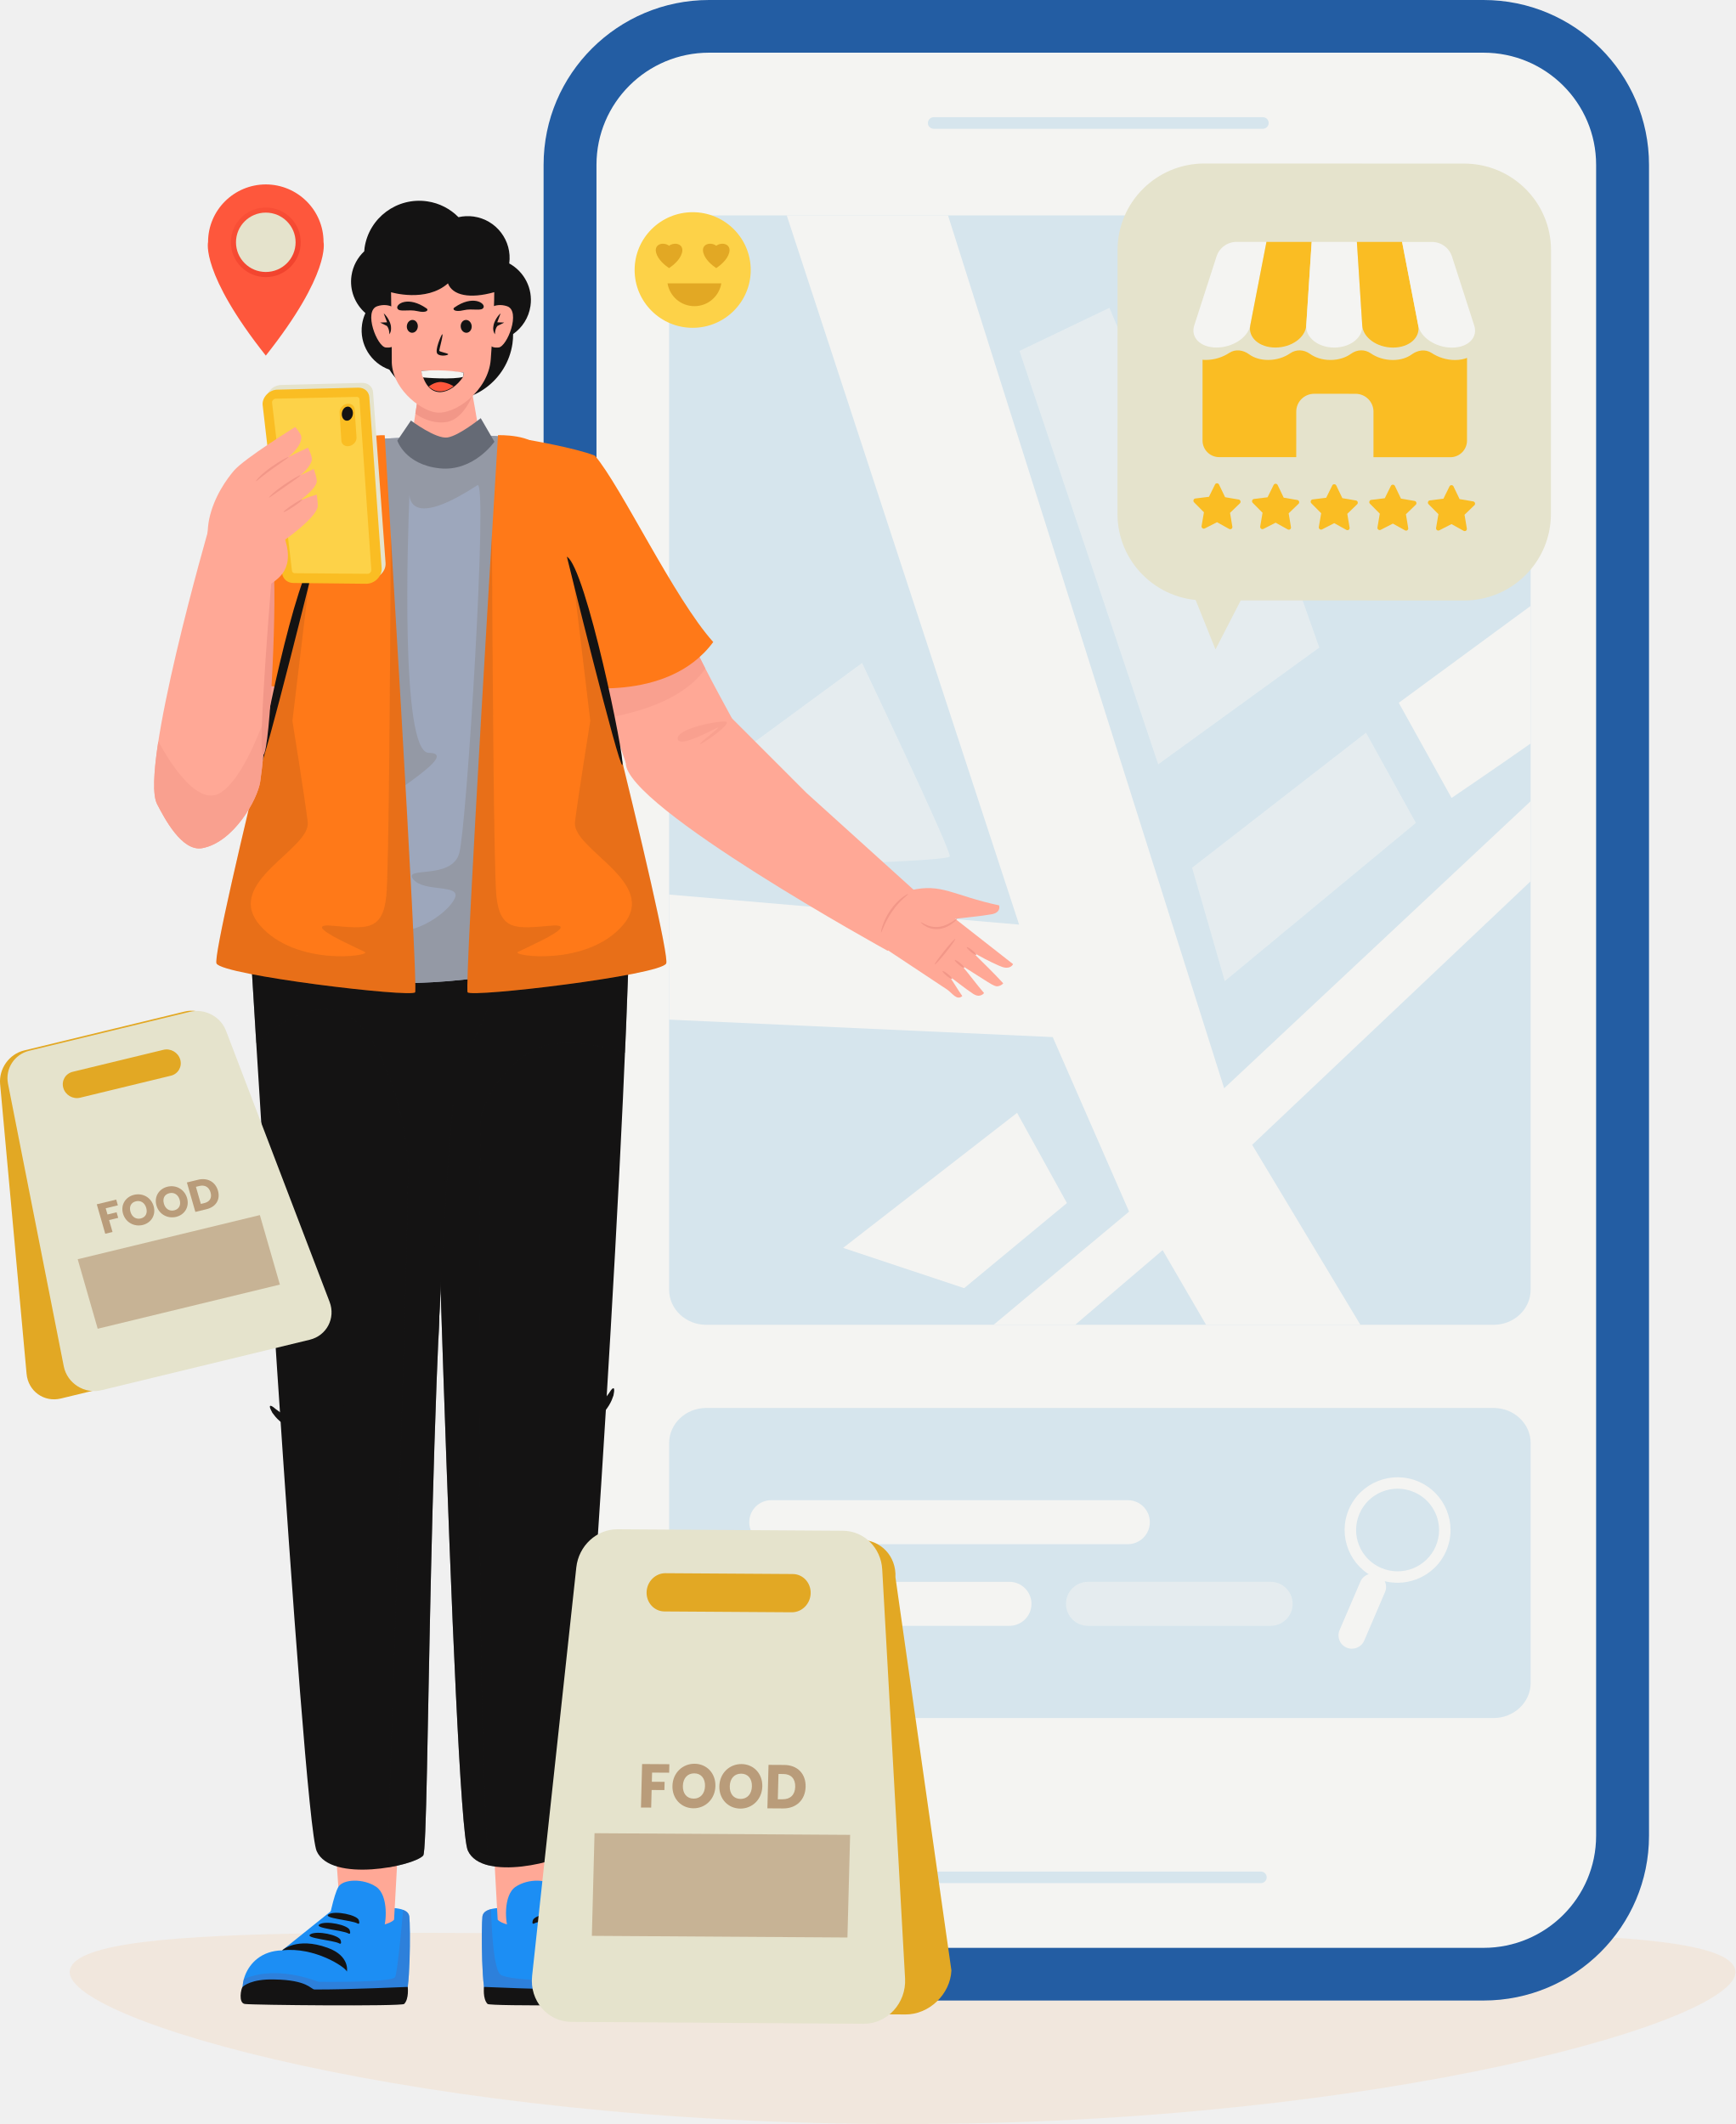
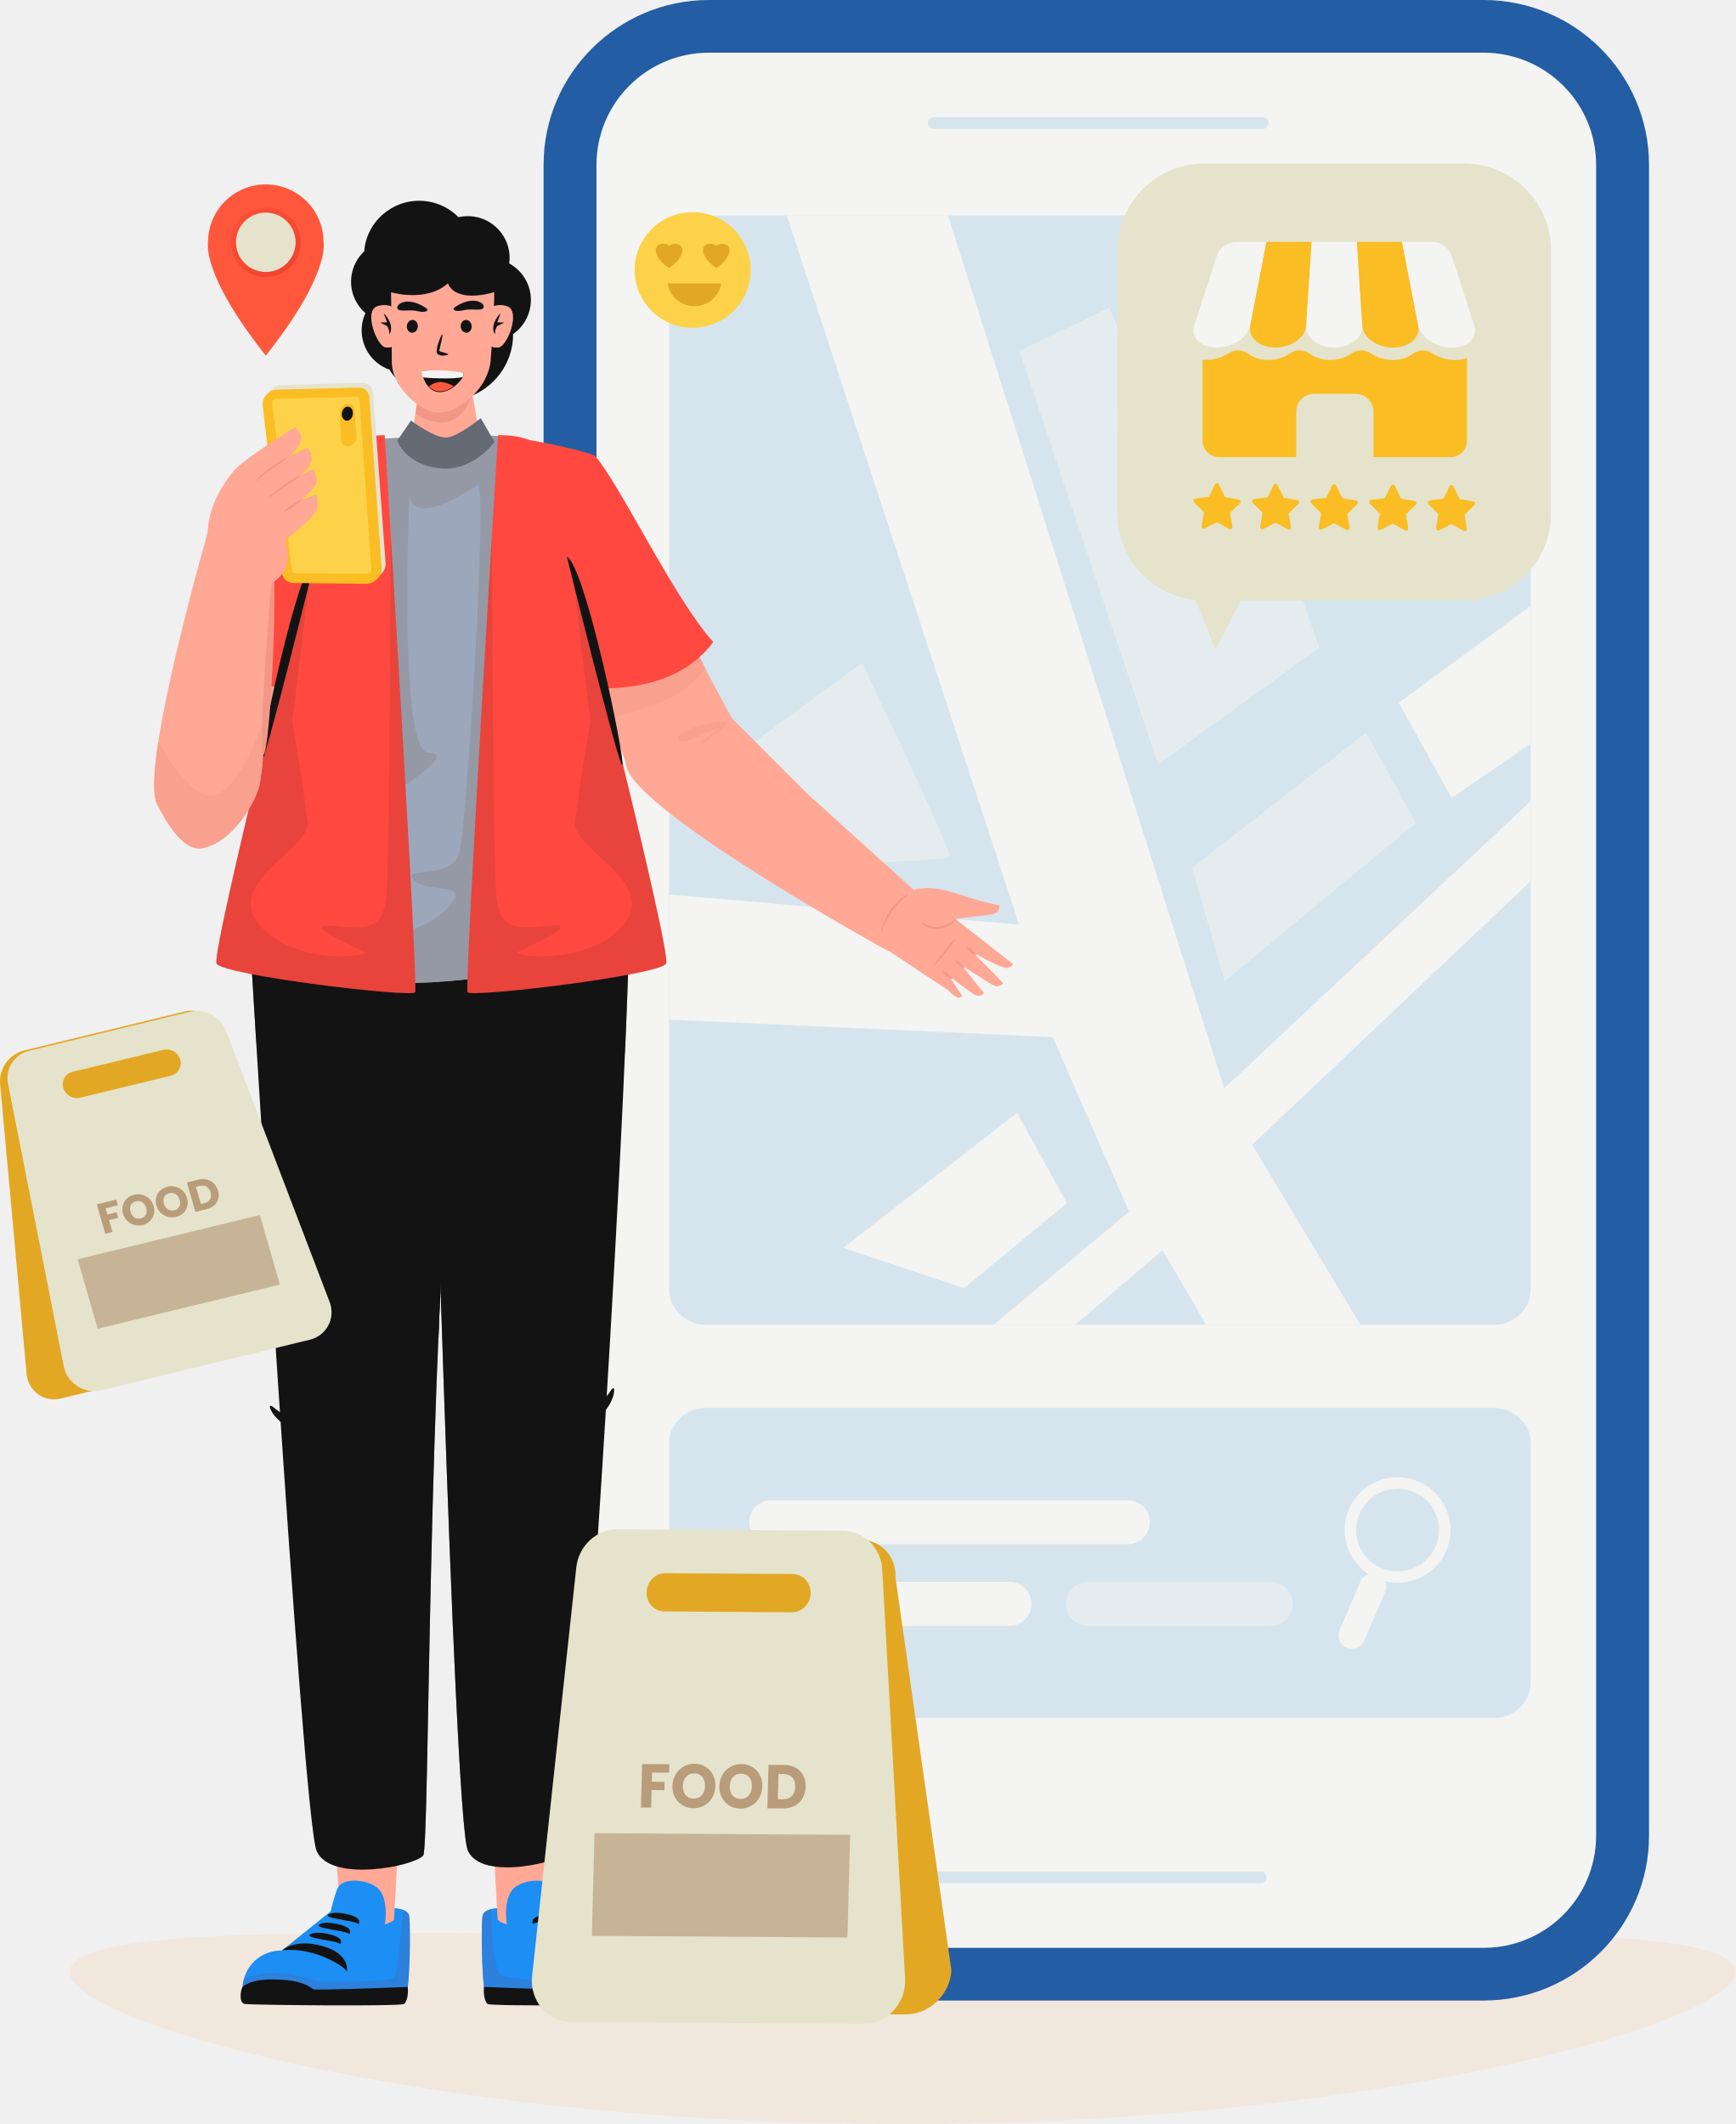
<svg xmlns="http://www.w3.org/2000/svg" width="183" height="224" viewBox="0 0 183 224" fill="none">
  <g clip-path="url(#clip0_3197_184)">
    <path d="M7.4 207.651C8.938 202.187 47.982 204.236 95.175 204.108C142.369 204.237 181.413 202.187 182.951 207.651C184.577 212.894 145.554 224.086 95.175 223.999C44.797 224.086 5.772 212.895 7.4 207.651Z" fill="#FF8200" fill-opacity="0.08" />
    <path d="M74.766 210.977C65.145 210.977 57.319 203.181 57.319 193.597V17.38C57.319 7.796 65.146 0 74.766 0H156.433C166.053 0 173.88 7.796 173.88 17.38V193.598C173.88 203.181 166.054 210.978 156.433 210.978H74.766V210.977Z" fill="#235DA3" />
    <path d="M74.766 5.556H156.433C162.984 5.556 168.303 10.854 168.303 17.38V193.598C168.303 200.124 162.984 205.423 156.433 205.423H74.766C68.215 205.423 62.896 200.124 62.896 193.598V17.38C62.896 10.854 68.215 5.556 74.766 5.556Z" fill="#F4F4F2" />
    <path d="M132.953 197.377H98.246C97.907 197.377 97.633 197.651 97.633 197.988C97.633 198.325 97.907 198.598 98.246 198.598H132.953C133.291 198.598 133.566 198.325 133.566 197.988C133.566 197.65 133.291 197.377 132.953 197.377Z" fill="#D6E5ED" />
    <path d="M133.162 12.36H98.456C98.117 12.36 97.843 12.634 97.843 12.971C97.843 13.308 98.117 13.582 98.456 13.582H133.162C133.5 13.582 133.775 13.309 133.775 12.971C133.775 12.633 133.5 12.36 133.162 12.36Z" fill="#D6E5ED" />
    <path d="M161.399 26.424V136.013C161.399 138.059 159.651 139.716 157.487 139.716H74.467C72.309 139.716 70.554 138.06 70.554 136.013V26.424C70.554 24.379 72.308 22.716 74.467 22.716H157.487C159.651 22.716 161.399 24.379 161.399 26.424Z" fill="#D6E5ED" />
    <path d="M157.489 148.485H74.469C72.311 148.485 70.556 150.148 70.556 152.194V177.478C70.556 179.523 72.305 181.186 74.469 181.186H157.489C159.646 181.186 161.401 179.523 161.401 177.478V152.194C161.401 150.148 159.653 148.485 157.489 148.485Z" fill="#D6E5ED" />
    <path d="M161.4 92.935L132.034 120.734L143.446 139.715H127.174L122.595 131.842L113.37 139.715H104.769L119.056 127.78L111.005 109.371L70.555 107.532V94.342L107.459 97.509L82.958 22.716H99.965L129.081 114.772L161.4 84.495V92.935Z" fill="#F4F4F2" />
    <path opacity="0.5" d="M129.147 103.471L149.299 86.784L144.041 77.269L125.703 91.51L129.147 103.471Z" fill="#F4F4F2" />
    <path d="M101.665 135.851L112.502 126.877L107.246 117.362L88.906 131.603L101.665 135.851Z" fill="#F4F4F2" />
    <path d="M161.399 63.899V78.411C157.573 81.096 153.061 84.154 153.061 84.154L147.493 74.118L161.399 63.899Z" fill="#F4F4F2" />
    <path opacity="0.5" d="M75.461 81.263L81.028 91.298C81.028 91.298 99.94 90.886 100.146 90.318C100.352 89.75 90.901 69.917 90.901 69.917L75.46 81.262L75.461 81.263Z" fill="#F4F4F2" />
    <path opacity="0.5" d="M122.125 80.608L139.114 68.294L130.796 44.772L123.373 47.612L116.983 32.464L107.499 37.009L122.125 80.608Z" fill="#F4F4F2" />
    <path d="M81.334 166.821H106.432C107.719 166.821 108.763 167.862 108.763 169.143C108.763 170.424 107.718 171.464 106.432 171.464H81.334C80.047 171.464 79.004 170.424 79.004 169.143C79.004 167.861 80.048 166.82 81.334 166.82V166.821Z" fill="#F4F4F2" />
    <path d="M118.915 158.209H81.334C80.047 158.209 79.004 159.248 79.004 160.53V160.531C79.004 161.813 80.047 162.853 81.334 162.853H118.915C120.202 162.853 121.245 161.813 121.245 160.531V160.53C121.245 159.248 120.202 158.209 118.915 158.209Z" fill="#F4F4F2" />
    <path opacity="0.5" d="M133.972 166.821H114.732C113.445 166.821 112.401 167.861 112.401 169.143V169.144C112.401 170.426 113.445 171.465 114.732 171.465H133.972C135.259 171.465 136.302 170.426 136.302 169.144V169.143C136.302 167.861 135.259 166.821 133.972 166.821Z" fill="#F4F4F2" />
    <path d="M141.995 173.763C141.278 173.458 140.945 172.631 141.252 171.917L143.445 166.804C143.751 166.089 144.582 165.757 145.299 166.063C146.016 166.368 146.349 167.195 146.042 167.909L143.849 173.023C143.543 173.737 142.712 174.069 141.995 173.763Z" fill="#F4F4F2" />
    <path d="M149.562 156.244C146.726 155.037 143.446 156.347 142.234 159.173C141.022 161.998 142.338 165.265 145.175 166.473C148.012 167.68 151.29 166.369 152.502 163.543C153.714 160.718 152.398 157.451 149.562 156.244ZM145.65 165.363C143.428 164.418 142.397 161.859 143.346 159.646C144.295 157.432 146.866 156.405 149.088 157.351C151.309 158.296 152.339 160.856 151.39 163.069C150.44 165.282 147.873 166.308 145.651 165.363H145.65Z" fill="#F4F4F2" />
    <path d="M79.159 28.476C79.159 31.843 76.418 34.572 73.038 34.572C69.659 34.572 66.918 31.843 66.918 28.476C66.918 25.109 69.659 22.379 73.038 22.379C76.418 22.379 79.159 25.109 79.159 28.476Z" fill="#FDD248" />
    <path d="M71.914 26.654C71.718 27.403 70.95 28 70.623 28.224C70.597 28.244 70.572 28.26 70.55 28.274C70.529 28.26 70.504 28.244 70.478 28.224C70.151 28 69.385 27.403 69.186 26.654C68.936 25.698 69.995 25.488 70.552 25.919C71.11 25.489 72.167 25.699 71.914 26.654Z" fill="#E2A824" />
    <path d="M76.889 26.654C76.692 27.403 75.924 28 75.597 28.224C75.571 28.244 75.546 28.26 75.525 28.274C75.503 28.26 75.478 28.244 75.452 28.224C75.125 28 74.359 27.403 74.161 26.654C73.91 25.698 74.969 25.488 75.527 25.919C76.083 25.489 77.141 25.699 76.889 26.654Z" fill="#E2A824" />
    <path d="M70.388 29.887C70.612 31.247 71.793 32.287 73.223 32.287C74.652 32.287 75.835 31.247 76.058 29.887H70.388Z" fill="#E2A824" />
    <path d="M55.11 201.168C52.94 201.168 50.992 201.071 50.868 202.126C50.745 203.182 50.745 210.527 51.411 210.821C52.077 211.116 66.353 210.821 67.758 210.821C69.164 210.821 68.621 205.786 64.281 205.688L58.931 201.39L55.109 201.168H55.11Z" fill="#1C8EF4" />
    <path opacity="0.5" d="M51.413 210.818C52.078 211.115 66.352 210.818 67.758 210.818C68.527 210.818 68.714 209.315 68.014 207.934C65.5 207.01 60.86 208.92 60.86 208.92C60.86 208.92 53.85 208.962 52.805 208.265C52.064 207.774 51.849 203.718 51.78 201.338C51.254 201.469 50.915 201.703 50.865 202.125C50.741 203.18 50.741 210.528 51.413 210.818L51.413 210.818Z" fill="#3D72C1" />
    <path d="M51.036 209.544C51.036 209.534 57.335 209.833 60.858 209.814C61.251 209.812 61.57 208.807 65.096 208.758C67.537 208.689 68.364 209.458 68.45 209.544C68.61 209.703 68.918 211.217 68.228 211.339C67.537 211.46 51.679 211.609 51.411 211.339C50.882 210.804 51.036 209.544 51.036 209.544Z" fill="#141313" />
    <path d="M52.014 193.533C52.014 193.975 52.367 200.643 52.478 202.449C53.206 203.334 57.743 203.621 58.141 202.663C58.141 201.167 58.771 193.533 58.771 193.533H52.014Z" fill="#FFA896" />
    <path d="M53.63 203.477C53.297 202.946 53.014 199.891 54.37 198.982C55.727 198.073 57.842 198.17 58.34 198.982C58.838 199.793 59.425 202.746 59.499 203.357C59.573 203.968 54.543 204.926 53.63 203.477Z" fill="#1C8EF4" />
    <path d="M57.452 207.923C57.625 207.431 60.88 205.294 64.282 205.688C64.282 205.688 62.757 204.239 59.499 205.411C57.094 206.277 57.451 207.923 57.451 207.923H57.452Z" fill="#141313" />
    <path d="M58.266 204.952C58.882 204.606 61.989 204.409 61.299 203.992C60.608 203.574 58.291 204.065 58.117 204.606C57.944 205.146 58.266 204.952 58.266 204.952Z" fill="#141313" />
    <path d="M57.304 203.899C57.92 203.552 61.027 203.356 60.336 202.939C59.647 202.521 57.328 203.012 57.156 203.553C56.983 204.093 57.304 203.9 57.304 203.9V203.899Z" fill="#141313" />
    <path d="M56.342 202.845C56.959 202.499 60.066 202.302 59.376 201.884C58.685 201.466 56.368 201.958 56.195 202.499C56.022 203.04 56.342 202.845 56.342 202.845Z" fill="#141313" />
    <path d="M45.33 97.912C45.33 97.912 47.821 191.774 49.328 195.151C50.834 198.528 59.425 196.277 60.366 195.151C61.05 194.333 65.737 126.17 66.452 95.313C50.832 94.675 45.33 97.911 45.33 97.911V97.912Z" fill="#141313" />
    <path opacity="0.5" d="M45.333 97.914C45.333 97.914 47.819 191.776 49.329 195.149C49.703 195.998 50.526 196.488 51.566 196.736C50.09 181.979 50.659 117.955 50.659 117.955C50.659 117.955 51.559 113.457 56.144 110.821C58.699 109.352 62.786 110.049 65.902 111.029C66.151 105.199 66.345 99.852 66.449 95.312C50.832 94.678 45.333 97.913 45.333 97.913V97.914Z" fill="#141313" />
    <path d="M61.472 146.961C61.332 146.738 59.956 147.344 58.399 148.316C56.842 149.287 55.693 150.256 55.834 150.479C55.975 150.702 57.35 150.095 58.907 149.124C60.464 148.153 61.612 147.184 61.473 146.961H61.472Z" fill="#141313" />
    <path d="M64.693 146.406C64.629 146.387 64.528 146.475 64.404 146.64C64.341 146.723 64.273 146.826 64.201 146.945C64.104 147.074 64.009 147.201 63.913 147.327C63.496 147.888 62.844 148.587 61.988 149.237C60.261 150.525 58.57 151.211 58.653 151.467C58.709 151.715 60.647 151.419 62.568 149.996C63.515 149.281 64.193 148.386 64.501 147.662C64.575 147.48 64.639 147.314 64.687 147.167C64.719 147.013 64.742 146.879 64.753 146.77C64.776 146.551 64.757 146.425 64.694 146.406H64.693Z" fill="#141313" />
    <path d="M38.92 201.168C41.09 201.168 43.038 201.071 43.161 202.126C43.285 203.182 43.285 210.527 42.619 210.821C41.953 211.116 27.677 210.821 26.272 210.821C24.866 210.821 25.408 205.786 29.749 205.688L35.099 201.39L38.921 201.168H38.92Z" fill="#1C8EF4" />
    <path opacity="0.5" d="M26.274 210.818C27.68 210.818 41.954 211.115 42.619 210.818C43.284 210.529 43.284 203.181 43.159 202.126C43.124 201.78 42.883 201.56 42.508 201.415C42.307 203.691 41.892 208.045 41.664 208.501C41.352 209.122 33.596 209.004 33.596 209.004C29.517 207.501 26.906 208.184 25.715 208.721C25.41 209.831 25.653 210.818 26.276 210.818H26.274Z" fill="#3D72C1" />
    <path d="M42.994 209.544C42.994 209.534 36.694 209.833 33.172 209.814C32.779 209.812 32.46 208.807 28.933 208.758C26.493 208.689 25.666 209.458 25.58 209.544C25.419 209.703 25.111 211.217 25.802 211.339C26.493 211.46 42.35 211.609 42.618 211.339C43.148 210.804 42.994 209.544 42.994 209.544Z" fill="#141313" />
    <path d="M42.016 193.533C42.016 193.975 41.663 200.643 41.553 202.449C40.823 203.334 36.287 203.621 35.89 202.663C35.89 201.167 35.26 193.533 35.26 193.533H42.016Z" fill="#FFA896" />
    <path d="M40.4 203.477C40.733 202.946 41.017 199.891 39.66 198.982C38.304 198.073 36.188 198.17 35.69 198.982C35.192 199.793 34.606 202.746 34.531 203.357C34.458 203.968 39.488 204.926 40.4 203.477Z" fill="#1C8EF4" />
    <path d="M36.578 207.923C36.405 207.431 33.15 205.294 29.749 205.688C29.749 205.688 31.273 204.239 34.531 205.411C36.936 206.277 36.579 207.923 36.579 207.923H36.578Z" fill="#141313" />
    <path d="M35.764 204.952C35.147 204.606 32.04 204.409 32.731 203.992C33.421 203.574 35.738 204.065 35.912 204.606C36.085 205.146 35.764 204.952 35.764 204.952Z" fill="#141313" />
    <path d="M36.725 203.899C36.109 203.552 33.003 203.356 33.693 202.939C34.383 202.521 36.701 203.012 36.874 203.553C37.047 204.093 36.725 203.9 36.725 203.9V203.899Z" fill="#141313" />
    <path d="M37.687 202.845C37.07 202.499 33.964 202.302 34.654 201.884C35.344 201.466 37.662 201.958 37.834 202.499C38.007 203.04 37.687 202.845 37.687 202.845Z" fill="#141313" />
    <path d="M26.173 96.089C26.173 96.089 31.884 191.845 33.391 195.222C34.898 198.6 43.683 196.807 44.625 195.68C45.309 194.863 45.036 143.031 47.989 114.263C52.717 102.879 57.596 94.522 57.596 94.522L26.174 96.089H26.173Z" fill="#141313" />
    <path opacity="0.5" d="M26.17 96.085C26.17 96.085 26.496 101.591 27.023 110.007C28.719 108.483 32.653 105.475 35.963 106.744C40.32 108.421 42.827 117.955 43.014 122.619C43.18 126.69 41.303 182.986 40.833 196.957C42.696 196.661 44.261 196.122 44.628 195.681C45.306 194.861 45.037 143.034 47.987 114.265C52.717 102.881 57.6 94.519 57.6 94.519L26.171 96.085H26.17Z" fill="#141313" />
    <path d="M30.409 146.977C30.476 146.723 31.97 146.897 33.747 147.363C35.523 147.831 36.908 148.416 36.841 148.67C36.774 148.924 35.278 148.752 33.503 148.285C31.727 147.817 30.343 147.232 30.41 146.977H30.409Z" fill="#141313" />
    <path d="M28.486 148.267C28.541 148.231 28.663 148.284 28.831 148.406C28.916 148.467 29.012 148.544 29.116 148.637C29.246 148.731 29.375 148.825 29.504 148.917C30.069 149.33 30.901 149.805 31.911 150.173C33.945 150.892 35.763 151.046 35.761 151.315C35.782 151.568 33.843 151.859 31.584 151.069C30.466 150.665 29.552 150.012 29.043 149.412C28.917 149.259 28.808 149.12 28.718 148.994C28.642 148.856 28.58 148.736 28.537 148.633C28.45 148.43 28.431 148.305 28.485 148.268L28.486 148.267Z" fill="#141313" />
    <path d="M49.227 106.747C49.261 106.738 49.343 106.93 49.467 107.306C49.603 107.68 49.741 108.249 49.847 108.998C50.981 114.491 47.237 116.46 47.237 116.46C47.235 118.612 46.382 136.579 46.239 141.118C46.167 143.386 45.276 117.027 45.331 114.737C45.467 114.685 47.031 113.914 47.159 113.854C47.268 113.802 47.3 113.785 47.372 113.743C47.501 113.677 47.616 113.588 47.735 113.51C47.961 113.334 48.169 113.145 48.345 112.937C48.709 112.526 48.949 112.052 49.114 111.587C49.437 110.649 49.474 109.753 49.447 109.031C49.405 108.308 49.334 107.738 49.264 107.354C49.207 106.969 49.193 106.758 49.227 106.748V106.747Z" fill="#141313" />
    <path d="M28.06 97.925C29.556 86.382 38.243 46.388 38.243 46.388C38.243 46.388 50.4 45.643 52.907 46.051C55.916 46.542 60.38 80.815 62.203 98.976C60.551 103.766 26.881 107.014 28.06 97.924V97.925Z" fill="#9DA7BC" />
    <path d="M62.201 98.978C60.995 80.82 55.914 46.541 52.908 46.05C50.398 45.643 38.241 46.388 38.241 46.388C38.241 46.388 29.556 86.384 28.057 97.924C26.882 107.013 60.55 103.766 62.201 98.978ZM38.815 85.735C41.25 83.57 48.513 79.417 45.212 79.397C42.182 79.379 43.009 56.158 43.173 52.18C43.249 53.278 44.127 55.211 50.347 51.17C51.476 50.435 49.22 87.127 48.425 89.982C47.629 92.841 42.435 91.317 43.575 92.734C44.715 94.151 48.676 93.172 47.949 94.752C47.221 96.33 43.006 99.403 40.055 97.691C37.098 95.974 36.372 87.913 38.815 85.735Z" fill="#9499A5" />
    <path d="M93.602 100.274C93.602 100.274 65.878 85.02 65.986 80.453C66.094 75.886 66.588 75.542 70.074 73.206C70.628 72.834 72.016 72.626 74.025 72.601L85.062 83.641L96.729 94.192L93.601 100.275L93.602 100.274Z" fill="#FFA896" />
    <path d="M70.691 62.322C72.308 67.023 76.057 73.652 77.178 75.754L73.362 82.341L65.984 80.454L61.195 66.227L70.69 62.322H70.691Z" fill="#FFA896" />
    <path d="M76.563 76.117C77.21 76.351 73.707 78.72 73.823 78.446C73.938 78.171 75.977 76.687 75.702 76.733C75.427 76.779 71.53 79.017 71.461 77.898C71.392 76.779 76.058 75.934 76.563 76.117Z" fill="#F9A08F" />
    <path d="M74.372 70.508C73.247 72.171 70.582 74.485 64.372 75.648L61.199 66.228L70.692 62.324C71.554 64.827 73.022 67.884 74.372 70.509V70.508Z" fill="#F9A08F" />
-     <path d="M55.688 46.383C55.688 46.383 60.695 47.24 62.729 48.054C65.481 51.263 71.052 63.079 75.207 67.709C70.356 74.3 60.023 72.322 60.023 72.322L56.922 64.441C56.922 64.441 54.583 48.359 55.688 46.383Z" fill="#FF7918" />
+     <path d="M55.688 46.383C55.688 46.383 60.695 47.24 62.729 48.054C65.481 51.263 71.052 63.079 75.207 67.709C70.356 74.3 60.023 72.322 60.023 72.322L56.922 64.441C56.922 64.441 54.583 48.359 55.688 46.383Z" fill="#FF4940" />
    <path d="M34.19 66.227L29.401 80.454L16.262 83.195C17.412 78.283 20.263 70.657 24.695 62.322L34.19 66.227Z" fill="#FFA896" />
    <path d="M34.188 66.227L31.279 74.871C24.457 75.058 21.521 72.691 20.385 71.284C21.59 68.47 23.031 65.447 24.692 62.322L34.188 66.227V66.227Z" fill="#F9A08F" />
-     <path d="M39.699 46.383C39.699 46.383 34.692 47.24 32.658 48.054C29.906 51.263 24.334 63.079 20.18 67.709C25.031 74.3 35.364 72.322 35.364 72.322L38.465 64.441C38.465 64.441 40.804 48.359 39.699 46.383Z" fill="#FF7918" />
-     <path d="M52.512 45.895C52.512 45.895 48.937 104.064 49.306 104.648C49.674 105.23 69.624 102.865 70.246 101.61C70.874 100.345 58.392 50.834 57.003 47.46C56.305 45.764 52.512 45.895 52.512 45.895Z" fill="#FF7918" />
+     <path d="M39.699 46.383C39.699 46.383 34.692 47.24 32.658 48.054C29.906 51.263 24.334 63.079 20.18 67.709C25.031 74.3 35.364 72.322 35.364 72.322L38.465 64.441C38.465 64.441 40.804 48.359 39.699 46.383Z" fill="#FF4940" />
+     <path d="M52.512 45.895C52.512 45.895 48.937 104.064 49.306 104.648C49.674 105.23 69.624 102.865 70.246 101.61C70.874 100.345 58.392 50.834 57.003 47.46C56.305 45.764 52.512 45.895 52.512 45.895Z" fill="#FF4940" />
    <path opacity="0.1" d="M49.306 104.649C49.674 105.229 69.622 102.866 70.247 101.611C70.711 100.67 64.444 75.121 60.185 58.87L62.243 76.028C62.243 76.028 61 83.718 60.63 86.675C60.265 89.575 69.565 93.038 65.685 97.562C61.894 101.985 53.842 100.809 54.609 100.396C55.377 99.982 61.574 97.325 58.052 97.628C54.518 97.932 52.714 98.246 52.339 94.469C52.076 91.824 51.936 70.866 51.869 56.526C50.81 74.039 49.03 104.213 49.305 104.65L49.306 104.649Z" fill="#141313" />
    <path d="M59.775 58.71C59.775 58.71 65.291 81.11 65.626 80.682C65.962 80.255 61.777 59.827 59.775 58.71Z" fill="#141313" />
-     <path d="M40.566 45.895C40.566 45.895 44.141 104.064 43.772 104.649C43.404 105.23 23.454 102.865 22.831 101.61C22.204 100.345 34.678 50.479 36.066 47.105C38.046 45.797 40.566 45.896 40.566 45.896V45.895Z" fill="#FF7918" />
+     <path d="M40.566 45.895C40.566 45.895 44.141 104.064 43.772 104.649C43.404 105.23 23.454 102.865 22.831 101.61C22.204 100.345 34.678 50.479 36.066 47.105C38.046 45.797 40.566 45.896 40.566 45.896V45.895Z" fill="#FF4940" />
    <path opacity="0.1" d="M43.77 104.649C43.402 105.229 23.455 102.866 22.829 101.611C22.366 100.67 28.633 75.121 32.891 58.87L30.833 76.028C30.833 76.028 32.076 83.718 32.447 86.675C32.811 89.575 23.511 93.038 27.392 97.562C31.183 101.985 39.234 100.809 38.468 100.396C37.7 99.982 31.503 97.325 35.024 97.628C38.558 97.932 40.362 98.246 40.737 94.469C41.001 91.824 41.141 70.866 41.208 56.526C42.267 74.039 44.046 104.213 43.772 104.65L43.77 104.649Z" fill="#141313" />
    <path d="M33.301 58.71C33.301 58.71 27.786 81.11 27.45 80.682C27.114 80.255 31.3 59.827 33.301 58.71Z" fill="#141313" />
    <path d="M37.065 29.065C37.215 28.044 37.708 27.159 38.407 26.503C38.417 26.38 38.424 26.258 38.442 26.135C38.909 22.964 41.867 20.77 45.05 21.235C46.352 21.425 47.487 22.036 48.344 22.903C48.86 22.788 49.404 22.758 49.959 22.838C52.357 23.189 54.019 25.395 53.697 27.782C55.263 28.644 56.21 30.405 55.935 32.272C55.752 33.517 55.061 34.56 54.104 35.231C54.104 35.566 54.087 35.902 54.037 36.242C53.47 40.094 49.877 42.758 46.01 42.194C43.887 41.884 42.127 40.661 41.062 38.987C39.118 38.295 37.869 36.315 38.179 34.202C38.241 33.782 38.364 33.387 38.531 33.02C37.439 32.068 36.837 30.603 37.064 29.067L37.065 29.065Z" fill="#141313" />
    <path d="M44.28 40.542L43.198 47.509C43.198 47.509 46.565 48.748 47.463 48.477C48.361 48.206 50.416 46.675 50.67 46.45C50.39 44.748 49.653 40.663 49.653 40.663L44.28 40.543V40.542Z" fill="#FFA896" />
    <path d="M43.799 43.625C44.437 44.082 45.555 44.667 46.932 44.53C48.448 44.378 49.392 42.721 49.836 41.688C49.724 41.078 49.653 40.666 49.653 40.666L44.279 40.544L43.799 43.625Z" fill="#F29788" />
    <path d="M51.261 32.775C51.261 32.775 52.112 31.842 53.468 32.295C54.949 32.791 53.488 36.557 52.569 36.648C51.681 36.736 51.464 36.263 51.414 35.574C51.329 34.393 51.261 32.776 51.261 32.776V32.775Z" fill="#FFA896" />
    <path d="M52.787 33.044C52.384 33.373 51.665 34.47 52.191 35.263C52.191 35.263 52.167 34.717 52.447 34.376L53.167 34.016L52.434 33.991L52.787 33.045V33.044Z" fill="#141313" />
    <path d="M41.986 32.775C41.986 32.775 41.135 31.842 39.78 32.295C38.298 32.791 39.76 36.557 40.679 36.648C41.567 36.736 41.784 36.263 41.833 35.574C41.918 34.393 41.986 32.776 41.986 32.776V32.775Z" fill="#FFA896" />
    <path d="M40.46 33.044C40.862 33.373 41.582 34.47 41.056 35.263C41.056 35.263 41.079 34.717 40.8 34.376L40.08 34.016L40.813 33.991L40.46 33.045V33.044Z" fill="#141313" />
    <path d="M41.236 30.82C41.236 30.82 41.325 37.44 41.311 37.992C41.236 40.805 44.149 43.208 45.926 43.493C47.924 43.813 51.516 41.227 51.748 37.888C51.818 36.839 52.13 32.797 52.115 30.814C49.547 31.539 47.717 31.158 47.235 29.885C44.92 31.931 41.236 30.82 41.236 30.82Z" fill="#FFA896" />
    <path d="M46.612 35.267C46.522 35.357 45.807 36.968 46.123 37.311C46.438 37.655 47.372 37.453 47.251 37.34C47.129 37.227 46.32 37.102 46.316 36.985C46.313 36.867 46.819 35.059 46.612 35.267Z" fill="#141313" />
    <path d="M44.424 39.117C44.424 39.117 46.505 39.072 48.882 39.3C48.882 39.3 48.868 39.623 48.835 39.746C47.653 41.53 45.168 42.454 44.424 39.117Z" fill="#141313" />
    <path d="M44.424 39.117C44.424 39.117 44.504 39.754 44.61 39.798C44.717 39.843 47.894 40.049 48.834 39.747L48.881 39.3C48.881 39.3 46.937 38.904 44.423 39.118L44.424 39.117Z" fill="#F4F4F2" />
    <path d="M45.211 40.764C45.211 40.764 45.866 40.215 46.578 40.293C47.289 40.37 47.819 40.729 47.819 40.729C47.819 40.729 46.422 41.934 45.211 40.764Z" fill="#FE573C" />
    <path d="M49.736 34.363C49.772 34.735 49.541 35.062 49.223 35.092C48.904 35.122 48.616 34.844 48.581 34.472C48.545 34.099 48.776 33.773 49.094 33.742C49.414 33.712 49.701 33.99 49.736 34.363Z" fill="#141313" />
    <path d="M47.904 32.438C47.666 32.604 47.907 32.95 48.873 32.719C49.84 32.487 50.81 32.872 50.992 32.42C51.174 31.967 49.852 31.072 47.904 32.438Z" fill="#141313" />
    <path d="M42.901 34.363C42.865 34.735 43.095 35.062 43.413 35.092C43.733 35.122 44.02 34.844 44.055 34.472C44.091 34.099 43.86 33.773 43.542 33.742C43.223 33.712 42.935 33.99 42.901 34.363Z" fill="#141313" />
    <path d="M44.988 32.532C45.226 32.699 44.985 33.045 44.019 32.814C43.053 32.582 42.083 32.967 41.9 32.514C41.718 32.062 43.04 31.167 44.988 32.532Z" fill="#141313" />
    <path d="M52.134 46.587L50.692 44.1C50.692 44.1 48.43 45.938 47.196 46.135C45.961 46.332 43.332 44.35 43.332 44.35L41.895 46.467C41.895 46.467 42.698 48.979 46.313 49.386C49.929 49.794 52.134 46.587 52.134 46.587Z" fill="#656A75" />
    <path d="M105.352 95.482C105.472 95.973 105.167 96.312 104.573 96.417C103.309 96.639 102.03 96.732 100.717 96.896C102.712 98.437 104.828 100.137 106.824 101.679C106.68 101.972 106.342 102.074 106.072 102.057C105.803 102.04 105.548 101.934 105.302 101.825C104.334 101.396 103.394 100.907 102.49 100.361C103.737 101.611 104.663 102.479 105.787 103.701C105.63 103.902 105.285 104.058 105.034 104.008C104.783 103.958 104.382 103.706 104.165 103.568C103.184 102.947 102.381 102.439 101.399 101.818C102.206 102.743 102.951 103.795 103.757 104.72C103.675 104.9 103.347 105.029 103.15 105.012C102.952 104.995 102.765 104.908 102.6 104.8C101.76 104.248 100.737 103.413 100.085 102.945C100.563 103.619 100.99 104.367 101.468 105.041C100.897 105.571 100.391 104.706 99.865 104.357C97.689 102.909 95.398 101.399 93.221 99.951C93.221 99.951 91.581 98.854 90.415 97.923C90.466 97.857 93.875 93.06 94.133 92.635C94.722 93.051 95.982 93.903 95.982 93.903C99.308 93.097 100.51 94.455 105.352 95.481V95.482Z" fill="#FFA896" />
    <path d="M101.946 99.891C101.906 99.939 102.098 100.163 102.375 100.392C102.653 100.619 102.91 100.765 102.95 100.717C102.989 100.669 102.798 100.445 102.52 100.217C102.242 99.989 101.985 99.843 101.946 99.891Z" fill="#F29788" />
    <path d="M100.682 101.246C100.642 101.294 100.834 101.518 101.111 101.747C101.389 101.975 101.646 102.121 101.686 102.073C101.725 102.025 101.534 101.801 101.256 101.572C100.978 101.344 100.721 101.198 100.682 101.246Z" fill="#F29788" />
    <path d="M99.394 102.415C99.354 102.463 99.546 102.687 99.824 102.916C100.102 103.144 100.358 103.29 100.398 103.242C100.438 103.194 100.246 102.97 99.968 102.741C99.691 102.513 99.434 102.367 99.394 102.415Z" fill="#F29788" />
    <path d="M98.567 101.716C98.616 101.755 99.138 101.185 99.732 100.445C100.327 99.703 100.769 99.071 100.72 99.031C100.671 98.992 100.149 99.562 99.555 100.303C98.96 101.044 98.517 101.676 98.567 101.716Z" fill="#F29788" />
    <path d="M97.095 97.265C97.085 97.278 97.124 97.323 97.206 97.396C97.29 97.466 97.404 97.582 97.582 97.67C97.914 97.878 98.478 98.057 99.091 97.963C99.705 97.878 100.187 97.573 100.494 97.337C100.8 97.09 100.944 96.891 100.922 96.87C100.899 96.849 100.717 97.002 100.4 97.206C100.082 97.401 99.618 97.662 99.059 97.738C98.501 97.823 97.991 97.689 97.656 97.527C97.479 97.462 97.356 97.37 97.258 97.324C97.163 97.274 97.105 97.252 97.095 97.264V97.265Z" fill="#F29788" />
    <path d="M95.765 94.276C95.756 94.263 95.69 94.293 95.578 94.358C95.465 94.422 95.303 94.518 95.123 94.665C94.753 94.947 94.289 95.403 93.888 95.99C93.071 97.165 92.848 98.329 92.912 98.334C92.972 98.354 93.284 97.255 94.076 96.119C94.848 94.966 95.811 94.339 95.765 94.276Z" fill="#F29788" />
    <path d="M22.051 55.616C22.051 55.616 14.655 81.147 16.569 84.811C17.323 86.253 19.175 89.849 21.329 89.449C24.643 88.833 27.156 84.309 27.436 82.442C28.401 75.988 28.935 56.767 28.935 56.767L22.051 55.617V55.616Z" fill="#FFA896" />
    <path d="M16.693 78.187C16.207 81.341 16.063 83.841 16.569 84.813C17.321 86.255 19.175 89.851 21.328 89.447C24.641 88.833 27.154 84.31 27.436 82.443C27.692 80.731 27.921 78.116 28.112 75.202C27.023 78.251 25.293 82.231 23.333 83.555C20.973 85.15 18.139 80.835 16.692 78.187H16.693Z" fill="#F9A08F" />
    <path d="M28.782 59.273C28.782 59.273 27.037 79.907 27.766 79.609C28.496 79.312 29.275 62.232 28.782 59.273Z" fill="#F29788" />
    <path d="M29.623 40.602L38.158 40.378C38.803 40.361 39.296 40.773 39.339 41.367L40.656 59.373C40.719 60.24 39.928 61.045 39.019 61.036L31.334 60.964C30.708 60.958 30.223 60.535 30.153 59.934L28.086 42.244C27.993 41.442 28.758 40.626 29.625 40.603L29.623 40.602Z" fill="#E5E3CC" />
    <path d="M29.236 41.095L37.762 40.882C38.406 40.866 38.898 41.279 38.942 41.874L40.242 59.902C40.304 60.77 39.513 61.575 38.605 61.565L30.926 61.482C30.299 61.475 29.817 61.051 29.747 60.45L27.697 42.735C27.605 41.931 28.37 41.115 29.236 41.093V41.095Z" fill="#FABD23" />
    <path d="M31.08 60.451L38.747 60.514C38.895 60.515 38.995 60.436 39.041 60.389C39.087 60.342 39.164 60.241 39.154 60.1L37.902 42.103C37.892 41.967 37.79 41.868 37.647 41.855L29.072 42.047C28.93 42.05 28.834 42.13 28.789 42.178C28.744 42.226 28.671 42.326 28.687 42.457L30.786 60.195C30.802 60.33 30.9 60.429 31.037 60.448C31.037 60.448 31.066 60.451 31.081 60.451H31.08Z" fill="#FDD248" />
    <path d="M36.552 42.595C36.99 42.5 37.367 42.749 37.395 43.153L37.593 46.131C37.62 46.54 37.282 46.948 36.84 47.04C36.398 47.132 36.019 46.874 35.994 46.466L35.807 43.495C35.782 43.093 36.115 42.691 36.553 42.595H36.552Z" fill="#FABD23" />
    <path d="M36.041 43.727C36.06 44.134 36.337 44.418 36.661 44.363C36.986 44.306 37.233 43.929 37.213 43.521C37.193 43.114 36.915 42.832 36.592 42.888C36.269 42.945 36.023 43.321 36.042 43.727H36.041Z" fill="#141313" />
    <path d="M22.051 54.781C22.557 52.32 24.012 50.402 24.669 49.635C25.785 48.333 31.126 45.035 31.126 45.035C31.126 45.035 31.699 45.676 31.767 46.02C31.879 46.578 31.299 47.469 30.414 48.21C31.116 47.814 32.471 47.214 32.471 47.214C32.471 47.214 32.93 48.113 32.891 48.463C32.839 48.932 32.257 49.67 31.683 50.119C32.209 49.892 33.078 49.455 33.078 49.455C33.078 49.455 33.481 50.523 33.389 50.865C33.215 51.513 32.332 52.257 31.531 52.855C32.171 52.505 33.397 52.164 33.397 52.164C33.397 52.164 33.564 53.188 33.489 53.499C33.199 54.711 30.071 56.906 30.071 56.906C31.121 60.342 29.08 61.256 27.689 62.085C26.039 63.069 22.008 60.015 22.008 60.015C22.008 60.015 21.67 56.617 22.051 54.781Z" fill="#FFA896" />
    <path d="M26.993 50.748C27.019 50.772 27.196 50.613 27.495 50.372C27.793 50.131 28.213 49.807 28.691 49.467C29.645 48.784 30.446 48.264 30.414 48.211C30.384 48.157 29.523 48.593 28.558 49.284C28.076 49.629 27.665 49.979 27.388 50.253C27.111 50.53 26.973 50.73 26.993 50.748Z" fill="#F29788" />
    <path d="M28.374 52.469C28.397 52.494 28.582 52.361 28.88 52.15C29.209 51.92 29.61 51.64 30.052 51.331C30.971 50.694 31.716 50.174 31.683 50.12C31.651 50.068 30.848 50.504 29.922 51.146C29.46 51.466 29.056 51.779 28.779 52.026C28.503 52.273 28.354 52.449 28.373 52.47L28.374 52.469Z" fill="#F29788" />
    <path d="M29.9 53.999C29.935 54.051 30.407 53.795 30.955 53.428C31.503 53.061 31.919 52.722 31.884 52.671C31.85 52.619 31.377 52.875 30.829 53.242C30.282 53.609 29.865 53.948 29.9 53.999Z" fill="#F29788" />
    <path d="M30.834 138.091L23.005 108.755C22.589 107.197 21.055 106.293 19.477 106.676L2.543 110.781C0.964 111.164 -0.135 112.706 0.013 114.33L2.803 144.887C2.972 146.719 4.642 147.92 6.422 147.488L28.396 142.161C30.177 141.729 31.301 139.851 30.833 138.091H30.834Z" fill="#E2A824" />
    <path d="M34.757 137.304L23.837 108.717C23.257 107.198 21.598 106.325 20.019 106.708L3.085 110.814C1.507 111.197 0.534 112.708 0.845 114.292L6.726 144.1C7.081 145.887 8.909 147.049 10.69 146.617L32.663 141.29C34.443 140.858 35.409 139.018 34.756 137.304H34.757ZM18.879 112.81C18.7 113.118 18.398 113.354 18.014 113.447L8.453 115.765C7.688 115.951 6.893 115.489 6.676 114.735C6.567 114.356 6.624 113.977 6.802 113.671C6.982 113.363 7.283 113.127 7.667 113.033L17.228 110.716C17.993 110.53 18.788 110.991 19.006 111.746C19.114 112.125 19.058 112.504 18.879 112.81Z" fill="#E5E3CC" />
    <path d="M10.205 127.007L12.254 126.51L12.429 127.116L11.146 127.426L11.334 128.081L12.294 127.849L12.463 128.437L11.503 128.669L11.865 129.926L11.098 130.112L10.205 127.007Z" fill="#B99C7A" />
    <path d="M15.049 129.187C14.156 129.404 13.24 128.921 12.971 127.988C12.703 127.054 13.242 126.223 14.133 126.007C15.031 125.789 15.932 126.271 16.2 127.205C16.468 128.138 15.94 128.971 15.048 129.187H15.049ZM14.85 128.497C15.353 128.375 15.577 127.937 15.421 127.393C15.262 126.84 14.833 126.569 14.332 126.692C13.821 126.816 13.598 127.243 13.757 127.797C13.914 128.34 14.34 128.621 14.851 128.497H14.85Z" fill="#B99C7A" />
    <path d="M18.574 128.333C17.681 128.549 16.765 128.067 16.497 127.133C16.228 126.2 16.767 125.369 17.659 125.152C18.556 124.935 19.457 125.417 19.725 126.35C19.994 127.284 19.466 128.116 18.573 128.333H18.574ZM18.375 127.642C18.878 127.521 19.102 127.082 18.946 126.538C18.787 125.985 18.358 125.715 17.857 125.837C17.346 125.962 17.123 126.389 17.283 126.942C17.439 127.486 17.865 127.766 18.376 127.642H18.375Z" fill="#B99C7A" />
    <path d="M22.983 125.57C23.248 126.49 22.784 127.28 21.78 127.523L20.6 127.81L19.706 124.704L20.886 124.418C21.891 124.174 22.718 124.646 22.983 125.571V125.57ZM21.542 126.88C22.121 126.74 22.367 126.329 22.203 125.759C22.039 125.188 21.601 124.935 21.022 125.075L20.659 125.163L21.178 126.968L21.542 126.88Z" fill="#B99C7A" />
    <path opacity="0.5" d="M29.512 135.474L10.302 140.131L8.193 132.801L27.402 128.144L29.512 135.474Z" fill="#AA845E" />
    <path d="M100.321 207.806L94.421 166.344C94.519 164.116 92.892 162.392 90.677 162.378L72.154 161.824C69.94 161.81 67.872 163.511 67.398 165.736L60.992 207.551C60.46 210.064 62.142 212.232 64.642 212.248L95.471 212.448C97.97 212.464 100.206 210.323 100.321 207.807V207.806Z" fill="#E2A824" />
    <path d="M95.436 208.655L93.026 165.514C92.898 163.222 91.098 161.449 88.882 161.435L65.124 161.28C62.908 161.266 61.016 163.016 60.768 165.305L56.107 208.4C55.831 210.984 57.733 213.214 60.231 213.23L91.061 213.431C93.559 213.447 95.577 211.243 95.435 208.656L95.436 208.655ZM84.874 169.453C84.514 169.815 84.023 170.037 83.484 170.034L70.07 169.946C68.996 169.939 68.151 169.031 68.18 167.916C68.195 167.356 68.425 166.855 68.786 166.493C69.147 166.13 69.637 165.908 70.176 165.912L83.59 165.999C84.664 166.006 85.509 166.914 85.48 168.029C85.466 168.589 85.235 169.091 84.874 169.453Z" fill="#E5E3CC" />
    <path d="M67.706 186.037L70.582 186.056L70.559 186.951L68.759 186.94L68.734 187.907L70.081 187.915L70.058 188.784L68.711 188.775L68.663 190.631L67.587 190.624L67.707 186.038L67.706 186.037Z" fill="#B99C7A" />
    <path d="M73.116 190.705C71.863 190.697 70.87 189.717 70.906 188.339C70.941 186.96 71.986 185.999 73.239 186.008C74.497 186.016 75.473 186.989 75.437 188.368C75.401 189.746 74.368 190.714 73.116 190.705ZM73.142 189.686C73.847 189.691 74.32 189.165 74.341 188.361C74.363 187.545 73.916 187.025 73.211 187.021C72.494 187.017 72.028 187.529 72.006 188.346C71.985 189.15 72.424 189.682 73.141 189.686H73.142Z" fill="#B99C7A" />
    <path d="M78.061 190.738C76.808 190.729 75.815 189.75 75.851 188.371C75.886 186.992 76.931 186.032 78.184 186.04C79.442 186.049 80.418 187.022 80.382 188.4C80.346 189.779 79.314 190.746 78.061 190.738ZM78.087 189.718C78.792 189.723 79.265 189.197 79.286 188.394C79.308 187.577 78.861 187.057 78.156 187.054C77.439 187.049 76.973 187.562 76.951 188.378C76.93 189.182 77.37 189.715 78.087 189.718H78.087Z" fill="#B99C7A" />
    <path d="M84.948 188.443C84.912 189.801 83.982 190.73 82.572 190.721L80.918 190.71L81.037 186.124L82.692 186.134C84.102 186.144 84.984 187.077 84.948 188.443ZM82.528 189.753C83.34 189.759 83.831 189.278 83.852 188.436C83.874 187.593 83.409 187.093 82.597 187.089L82.087 187.086L82.017 189.752L82.527 189.754L82.528 189.753Z" fill="#B99C7A" />
    <path opacity="0.5" d="M89.359 204.332L62.408 204.157L62.69 193.332L89.642 193.506L89.359 204.332Z" fill="#AA845E" />
    <path d="M34.117 25.53C34.117 22.176 31.392 19.457 28.028 19.449C24.663 19.457 21.939 22.176 21.939 25.53C21.939 25.53 21.147 28.818 28.027 37.501H28.028H28.029C34.909 28.818 34.117 25.53 34.117 25.53ZM28.028 28.683C26.292 28.683 24.885 27.281 24.885 25.552C24.885 23.822 26.292 22.422 28.028 22.422C29.763 22.422 31.17 23.823 31.17 25.552C31.17 27.28 29.763 28.683 28.028 28.683Z" fill="#FE573C" />
    <path d="M31.711 25.552C31.711 27.58 30.061 29.223 28.027 29.223C25.992 29.223 24.343 27.58 24.343 25.552C24.343 23.524 25.992 21.883 28.027 21.883C30.061 21.883 31.711 23.526 31.711 25.552Z" fill="url(#paint0_linear_3197_184)" />
    <path d="M31.169 25.552C31.169 27.282 29.762 28.683 28.027 28.683C26.291 28.683 24.884 27.281 24.884 25.552C24.884 23.822 26.291 22.422 28.027 22.422C29.762 22.422 31.169 23.823 31.169 25.552Z" fill="#E5E3CC" />
    <path d="M132.277 60.514L128.168 68.488L124.893 60.34L132.277 60.514Z" fill="#E5E3CC" />
    <path d="M154.388 17.252L127.008 17.242C121.948 17.24 117.844 21.325 117.842 26.366L117.832 54.19C117.83 59.231 121.931 63.318 126.991 63.32L154.371 63.33C159.431 63.332 163.534 59.247 163.536 54.206L163.547 26.382C163.548 21.341 159.448 17.253 154.388 17.252Z" fill="#E5E3CC" />
    <path d="M153.442 37.969C152.53 37.969 151.65 37.682 150.967 37.23C150.312 36.796 149.499 36.91 148.865 37.375C148.366 37.741 147.674 37.967 146.874 37.966C145.985 37.966 145.16 37.693 144.539 37.261C143.901 36.817 143.087 36.854 142.457 37.31C141.9 37.714 141.14 37.964 140.286 37.963C139.435 37.963 138.678 37.714 138.121 37.312C137.489 36.856 136.674 36.821 136.035 37.265C135.419 37.692 134.603 37.961 133.719 37.96C132.91 37.96 132.214 37.734 131.714 37.367C131.08 36.902 130.268 36.788 129.612 37.221C128.928 37.672 128.054 37.958 127.151 37.958C127.029 37.958 126.906 37.958 126.804 37.938L126.801 46.457C126.801 47.425 127.588 48.21 128.559 48.21L136.682 48.213L136.684 43.411C136.684 42.371 137.531 41.528 138.575 41.528L142.937 41.53C143.982 41.53 144.827 42.374 144.827 43.414L144.825 48.216L152.928 48.219C153.9 48.219 154.688 47.435 154.688 46.467L154.691 37.743C154.343 37.885 153.913 37.967 153.443 37.967L153.442 37.969Z" fill="#FABD23" />
    <path d="M130.396 25.508C129.43 25.508 128.574 26.129 128.278 27.045L125.927 34.324C125.521 35.58 126.565 36.65 128.278 36.651C129.992 36.651 131.588 35.583 131.831 34.327L133.541 25.51H130.395L130.396 25.508Z" fill="#F4F4F2" />
    <path d="M133.542 25.509L131.832 34.326C131.588 35.582 132.77 36.652 134.484 36.652C136.196 36.652 137.655 35.584 137.737 34.328L138.309 25.511L133.543 25.509H133.542Z" fill="#FABD23" />
    <path d="M138.309 25.511L137.737 34.328C137.656 35.584 138.975 36.654 140.689 36.654C142.402 36.654 143.722 35.586 143.642 34.33L143.076 25.512L138.309 25.51V25.511Z" fill="#F4F4F2" />
    <path d="M143.076 25.513L143.642 34.331C143.723 35.587 145.179 36.657 146.893 36.657C148.607 36.657 149.788 35.589 149.546 34.333L147.843 25.515L143.077 25.513H143.076Z" fill="#FABD23" />
    <path d="M155.451 34.335L153.106 27.054C152.81 26.138 151.955 25.516 150.99 25.516H147.844L149.548 34.333C149.791 35.589 151.386 36.659 153.1 36.66C154.813 36.66 155.857 35.591 155.453 34.335H155.451Z" fill="#F4F4F2" />
    <path d="M130.613 52.681L129.18 52.436L128.539 51.099C128.491 50.999 128.393 50.96 128.3 50.969C128.3 50.968 128.3 50.965 128.301 50.963C128.28 50.965 128.262 50.976 128.243 50.984C128.23 50.988 128.217 50.989 128.206 50.997C128.172 51.017 128.142 51.047 128.121 51.088L127.477 52.394L126.037 52.572C125.993 52.578 125.958 52.596 125.927 52.62C125.918 52.627 125.911 52.636 125.903 52.645C125.892 52.657 125.879 52.665 125.872 52.677C125.874 52.677 125.878 52.677 125.881 52.677C125.824 52.765 125.82 52.885 125.907 52.973L126.949 54.026L126.702 55.473C126.669 55.666 126.869 55.818 127.041 55.73L128.328 55.072L129.61 55.785C129.673 55.819 129.739 55.821 129.796 55.801C129.796 55.801 129.797 55.801 129.797 55.801C129.82 55.793 129.841 55.782 129.86 55.767C129.865 55.763 129.868 55.758 129.873 55.754C129.886 55.741 129.899 55.729 129.908 55.714C129.913 55.707 129.916 55.701 129.92 55.693C129.929 55.678 129.934 55.662 129.939 55.644C129.941 55.637 129.944 55.629 129.945 55.622C129.95 55.596 129.95 55.57 129.946 55.542L129.702 54.087L130.67 53.151L130.74 53.084C130.878 52.95 130.803 52.71 130.612 52.678L130.613 52.681Z" fill="#FABD23" />
    <path d="M136.794 52.731L135.361 52.485L134.721 51.149C134.673 51.049 134.574 51.01 134.482 51.019C134.482 51.017 134.482 51.015 134.483 51.013C134.462 51.015 134.444 51.026 134.424 51.033C134.412 51.038 134.399 51.039 134.387 51.047C134.353 51.067 134.323 51.096 134.302 51.138L133.658 52.444L132.218 52.623C132.174 52.628 132.139 52.647 132.109 52.671C132.099 52.678 132.093 52.687 132.084 52.696C132.074 52.707 132.061 52.716 132.053 52.728C132.056 52.728 132.06 52.728 132.063 52.728C132.006 52.816 132.001 52.936 132.088 53.024L133.13 54.077L132.883 55.524C132.85 55.717 133.051 55.868 133.223 55.781L134.509 55.123L135.792 55.835C135.854 55.87 135.92 55.872 135.977 55.852C135.977 55.852 135.978 55.852 135.979 55.852C136.002 55.844 136.022 55.833 136.041 55.818C136.046 55.814 136.05 55.809 136.055 55.804C136.068 55.792 136.079 55.78 136.089 55.765C136.094 55.758 136.098 55.752 136.102 55.744C136.11 55.729 136.116 55.713 136.121 55.695C136.123 55.688 136.125 55.68 136.126 55.672C136.131 55.647 136.132 55.621 136.126 55.593L135.884 54.138L136.852 53.202L136.922 53.136C137.06 53.002 136.984 52.762 136.793 52.73L136.794 52.731Z" fill="#FABD23" />
    <path d="M142.976 52.781L141.543 52.535L140.902 51.199C140.854 51.099 140.756 51.06 140.663 51.07C140.663 51.068 140.663 51.065 140.664 51.063C140.643 51.065 140.626 51.077 140.606 51.084C140.593 51.089 140.58 51.09 140.569 51.097C140.535 51.118 140.505 51.148 140.484 51.189L139.84 52.495L138.4 52.673C138.356 52.678 138.321 52.697 138.29 52.721C138.281 52.728 138.274 52.737 138.266 52.746C138.255 52.757 138.242 52.766 138.235 52.778C138.238 52.778 138.241 52.778 138.244 52.778C138.187 52.865 138.183 52.986 138.27 53.074L139.312 54.126L139.065 55.574C139.032 55.767 139.232 55.918 139.404 55.831L140.691 55.173L141.973 55.885C142.036 55.92 142.102 55.922 142.159 55.902C142.159 55.902 142.16 55.902 142.16 55.902C142.183 55.894 142.204 55.882 142.223 55.867C142.228 55.864 142.231 55.859 142.236 55.854C142.249 55.842 142.262 55.83 142.271 55.815C142.276 55.808 142.28 55.801 142.283 55.794C142.292 55.779 142.297 55.763 142.302 55.745C142.304 55.737 142.307 55.73 142.308 55.722C142.313 55.697 142.314 55.671 142.309 55.642L142.065 54.188L143.033 53.252L143.103 53.185C143.241 53.052 143.166 52.812 142.975 52.78L142.976 52.781Z" fill="#FABD23" />
    <path d="M149.157 52.83L147.724 52.584L147.084 51.248C147.036 51.147 146.937 51.108 146.845 51.118C146.845 51.116 146.845 51.113 146.846 51.111C146.825 51.113 146.807 51.124 146.787 51.132C146.775 51.137 146.762 51.138 146.75 51.145C146.716 51.166 146.686 51.196 146.665 51.236L146.021 52.543L144.582 52.72C144.537 52.726 144.502 52.745 144.472 52.768C144.463 52.776 144.456 52.784 144.447 52.793C144.437 52.804 144.424 52.813 144.416 52.825C144.419 52.825 144.423 52.825 144.426 52.825C144.369 52.912 144.364 53.033 144.451 53.12L145.493 54.173L145.247 55.621C145.213 55.813 145.414 55.965 145.586 55.877L146.872 55.22L148.155 55.932C148.217 55.967 148.283 55.969 148.34 55.949C148.34 55.949 148.341 55.949 148.342 55.949C148.365 55.941 148.385 55.929 148.404 55.914C148.409 55.91 148.413 55.906 148.418 55.901C148.431 55.889 148.443 55.877 148.453 55.861C148.457 55.855 148.461 55.848 148.465 55.841C148.473 55.826 148.479 55.81 148.484 55.792C148.486 55.784 148.488 55.777 148.489 55.769C148.494 55.744 148.495 55.718 148.489 55.689L148.247 54.234L149.215 53.298L149.285 53.231C149.423 53.098 149.347 52.858 149.156 52.826L149.157 52.83Z" fill="#FABD23" />
    <path d="M155.339 52.879L153.906 52.634L153.265 51.298C153.217 51.198 153.119 51.158 153.026 51.169C153.026 51.167 153.026 51.164 153.027 51.162C153.007 51.164 152.989 51.175 152.969 51.183C152.957 51.188 152.943 51.188 152.932 51.196C152.898 51.217 152.868 51.247 152.847 51.287L152.203 52.593L150.763 52.772C150.72 52.778 150.684 52.797 150.654 52.82C150.644 52.828 150.638 52.836 150.629 52.845C150.619 52.856 150.605 52.864 150.598 52.877C150.601 52.877 150.604 52.877 150.607 52.877C150.551 52.964 150.546 53.085 150.633 53.172L151.675 54.225L151.428 55.672C151.395 55.865 151.595 56.017 151.767 55.929L153.054 55.272L154.337 55.984C154.399 56.019 154.465 56.02 154.522 56.001C154.522 56.001 154.523 56.001 154.524 56.001C154.546 55.992 154.567 55.981 154.586 55.966C154.591 55.962 154.595 55.958 154.599 55.953C154.612 55.941 154.625 55.928 154.634 55.913C154.639 55.907 154.643 55.9 154.646 55.892C154.655 55.877 154.661 55.861 154.665 55.844C154.667 55.836 154.67 55.828 154.671 55.821C154.676 55.796 154.677 55.769 154.672 55.741L154.429 54.286L155.397 53.351L155.467 53.284C155.605 53.15 155.53 52.91 155.339 52.879V52.879Z" fill="#FABD23" />
  </g>
  <defs>
    <linearGradient id="paint0_linear_3197_184" x1="24.123" y1="18.841" x2="33.044" y2="34.293" gradientUnits="userSpaceOnUse">
      <stop stop-color="#FE573C" />
      <stop offset="1" stop-color="#EA3826" />
    </linearGradient>
    <clipPath id="clip0_3197_184">
      <rect width="183" height="224" fill="white" />
    </clipPath>
  </defs>
</svg>
